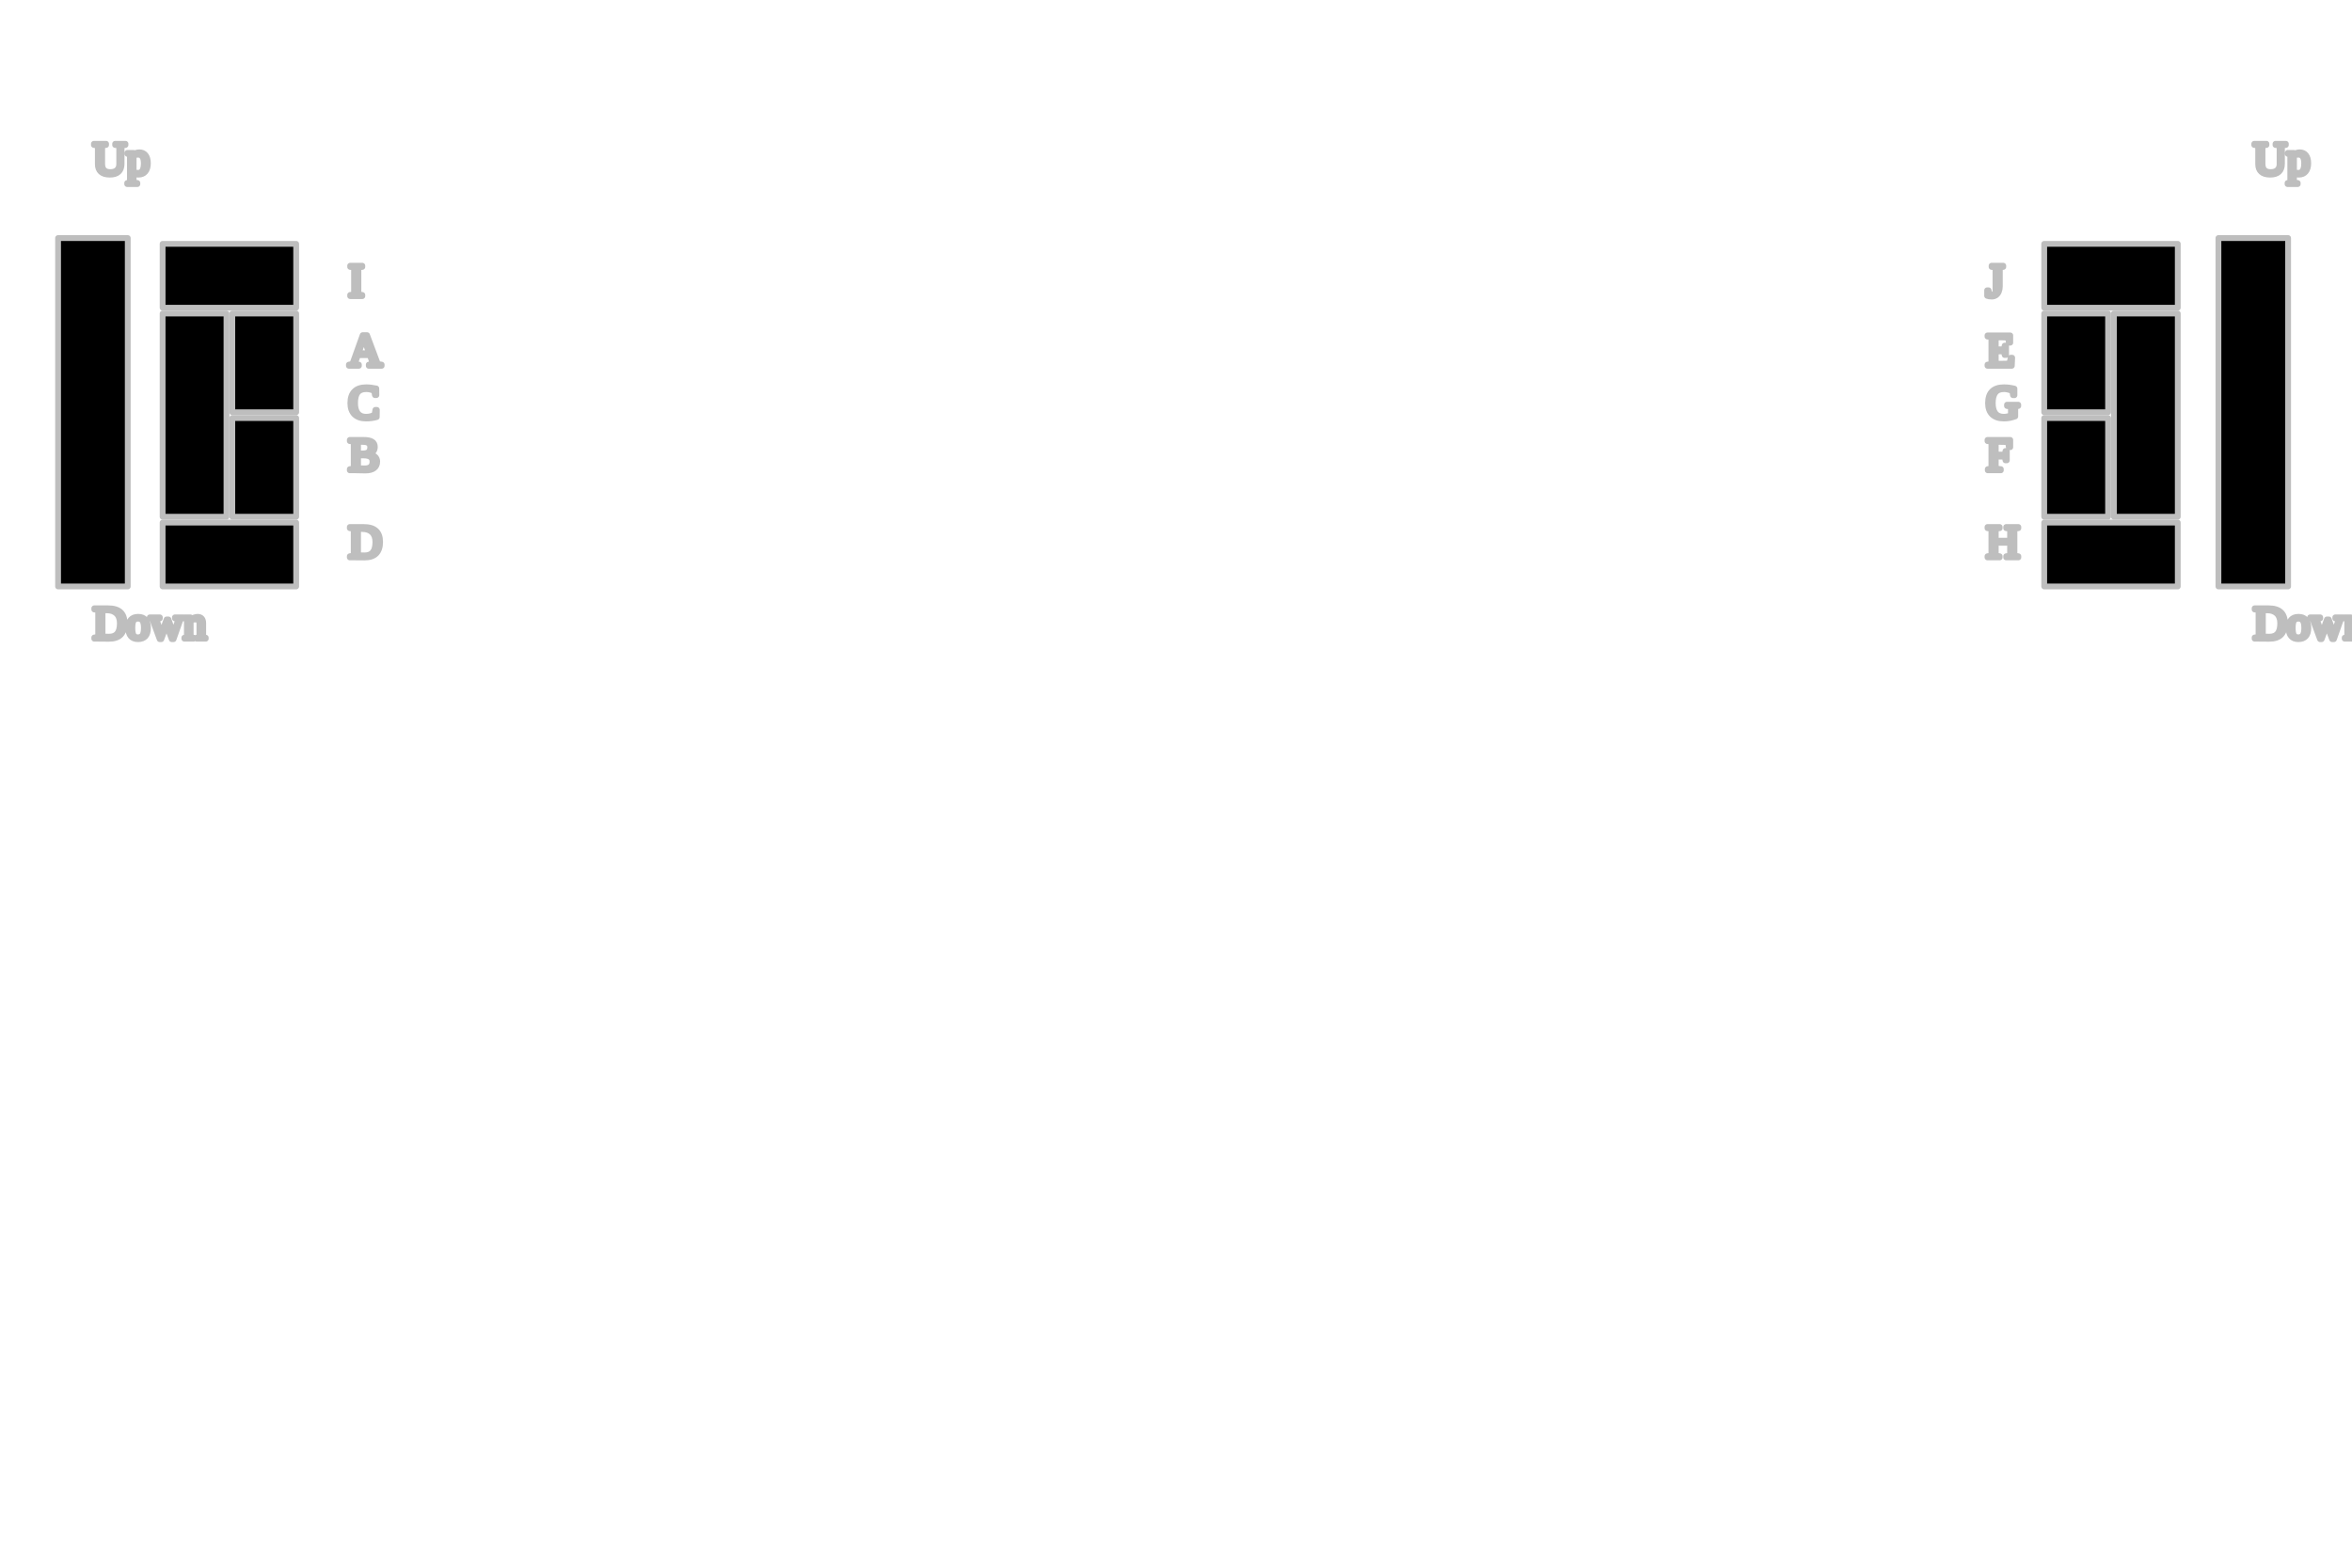
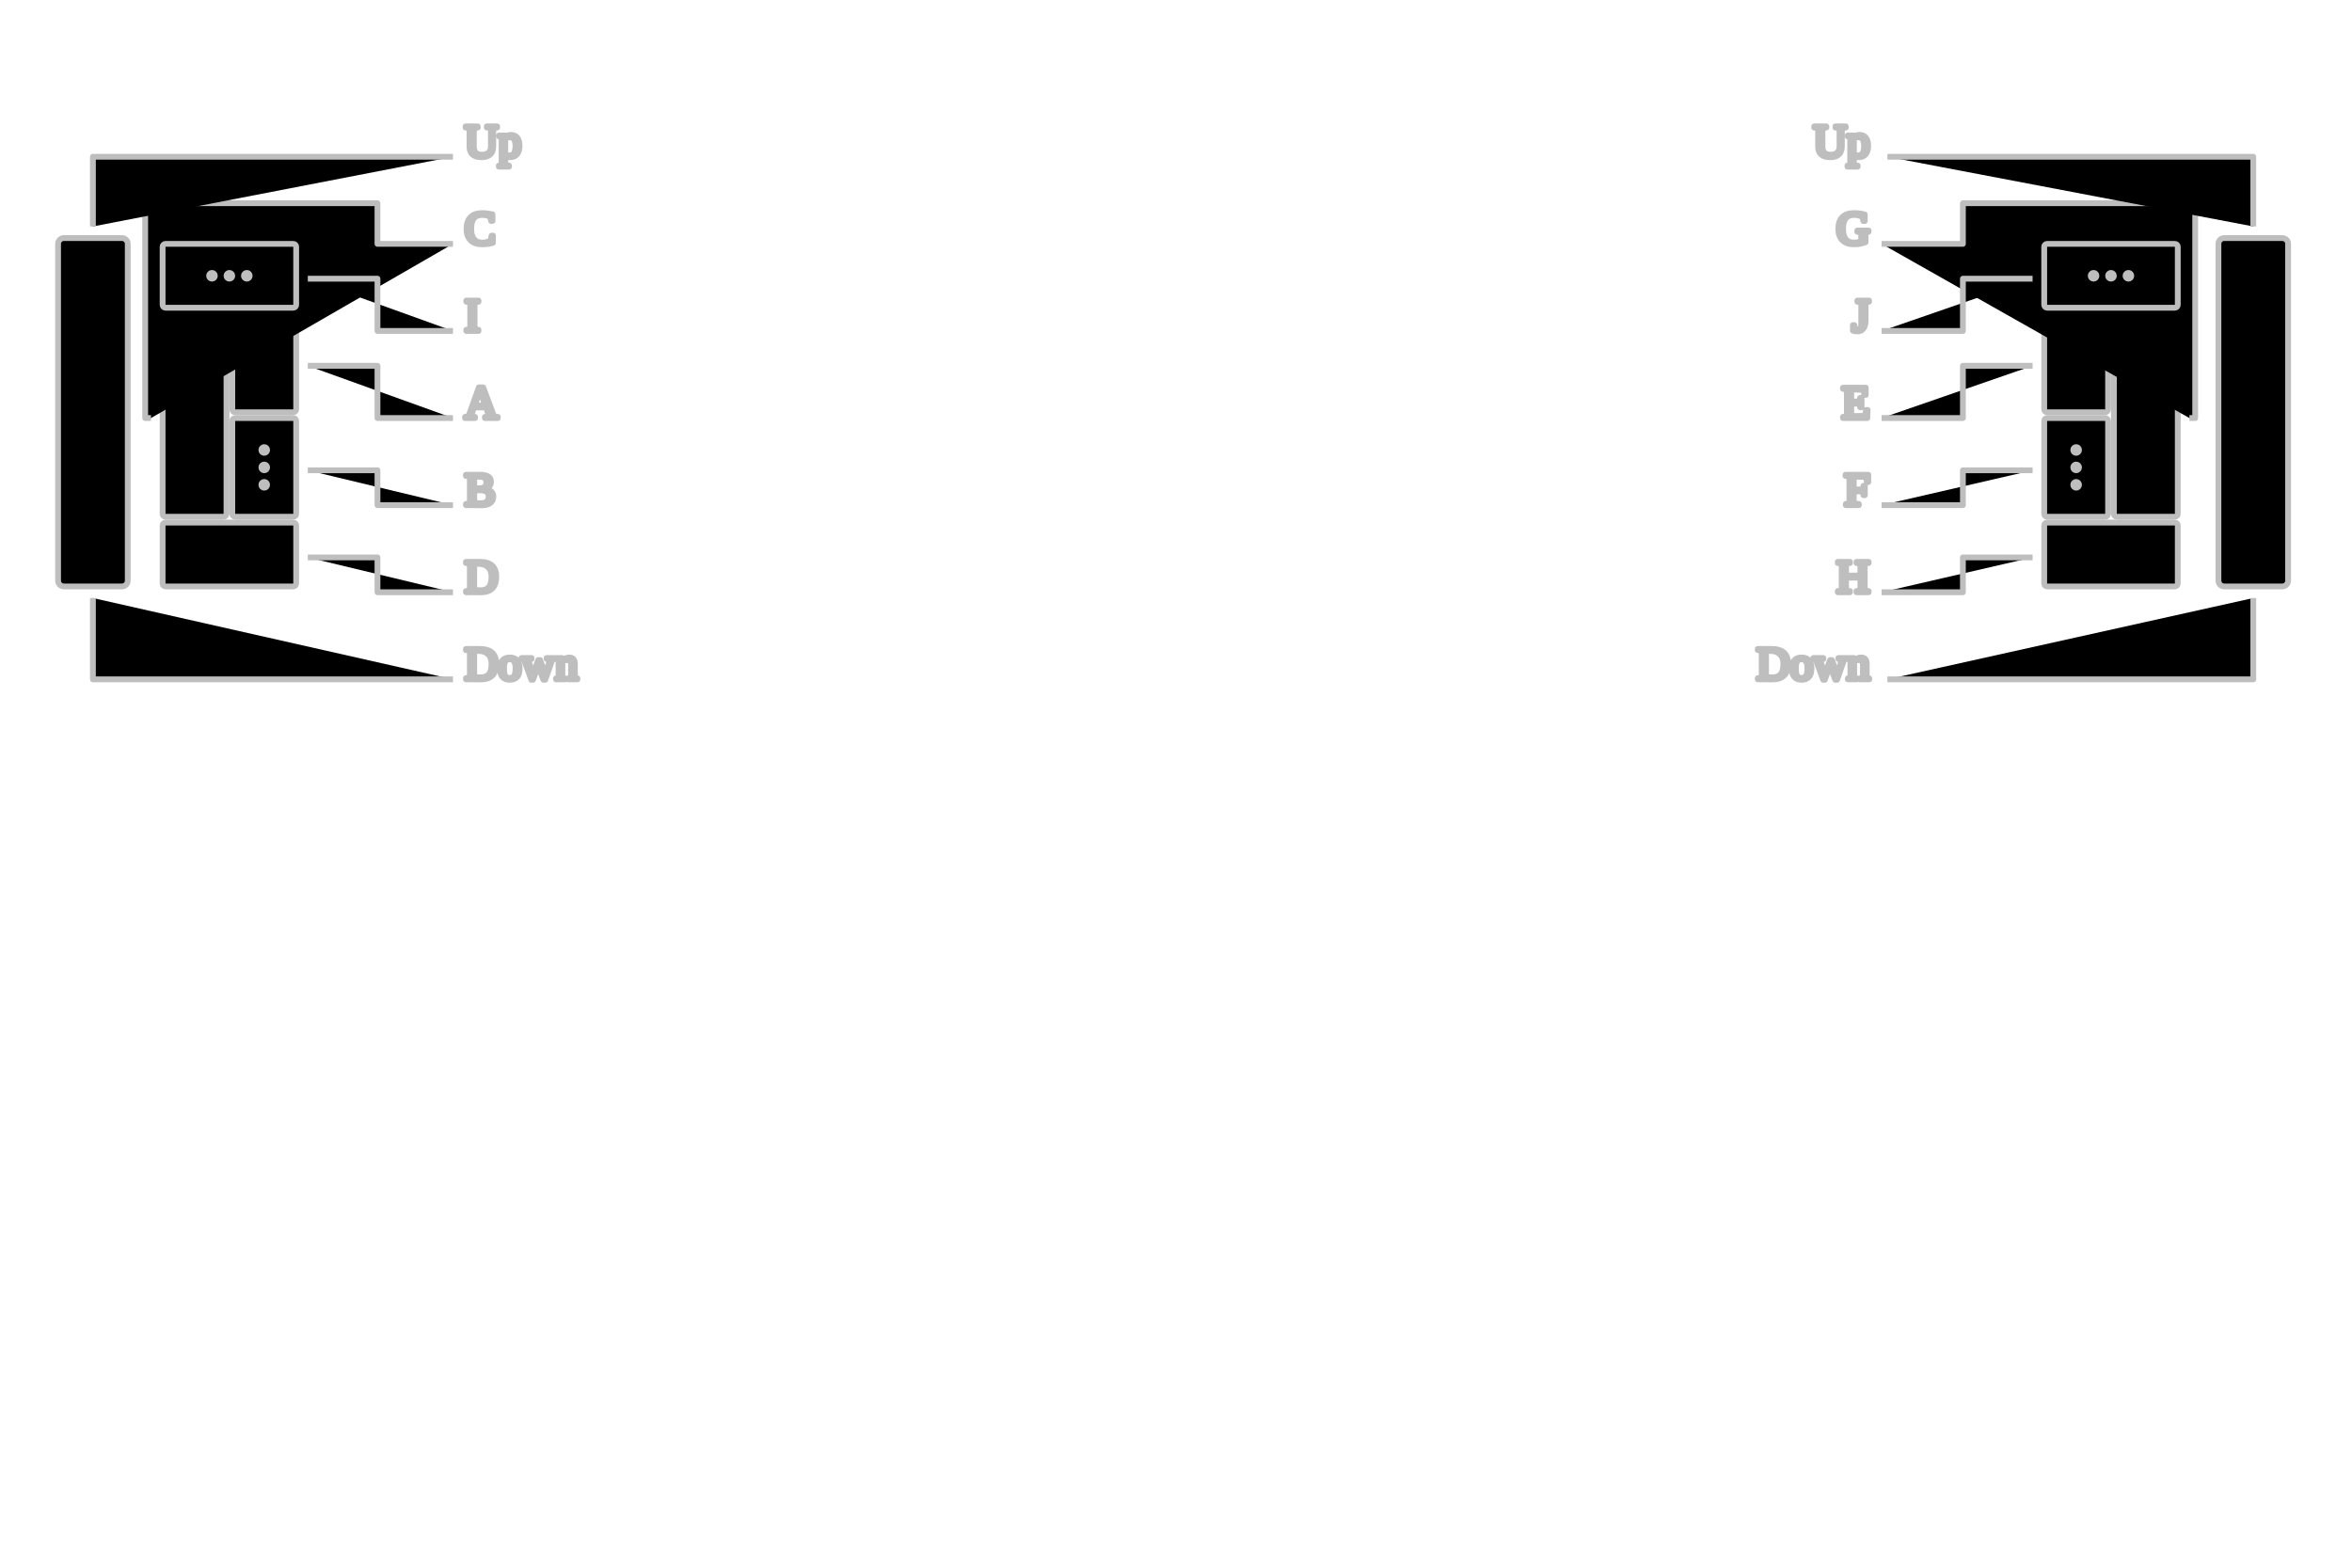
<svg xmlns="http://www.w3.org/2000/svg" version="1.1" style="color:#000000;stroke:#bebebe;fill:#000000;stroke-linejoin:round;stroke-width:1;font-size:8" id="cintiq-12wx" width="405" height="270">
-   <rect id="ButtonA" class="A Button" x="40" y="54" width="11" height="17" />
-   <text id="LabelA" class="A Label" x="60" y="63">A</text>
-   <rect id="ButtonB" class="B Button" x="40" y="72" width="11" height="17" />
-   <text id="LabelB" class="B Label" x="60" y="81">B</text>
-   <rect id="ButtonC" class="C Button" x="28" y="54" width="11" height="35" />
-   <text id="LabelC" class="C Label" x="60" y="72">C</text>
-   <rect id="ButtonD" class="D Button" x="28" y="90" width="23" height="11" />
-   <text id="LabelD" class="D Label" x="60" y="96">D</text>
-   <rect id="ButtonE" class="E Button" x="352" y="54" width="11" height="17" />
-   <text id="LabelE" class="E Label" x="342" y="63">E</text>
-   <rect id="ButtonF" class="F Button" x="352" y="72" width="11" height="17" />
-   <text id="LabelF" class="F Label" x="342" y="81">F</text>
-   <rect id="ButtonG" class="G Button" x="364" y="54" width="11" height="35" />
-   <text id="LabelG" class="G Label" x="342" y="72">G</text>
-   <rect id="ButtonH" class="H Button" x="352" y="90" width="23" height="11" />
-   <text id="LabelH" class="H Label" x="342" y="96">H</text>
-   <rect id="ButtonI" class="I Button" x="28" y="42" width="23" height="11" />
-   <text id="LabelI" class="I Label" x="60" y="51">I</text>
-   <rect id="ButtonJ" class="J Button" x="352" y="42" width="23" height="11" />
-   <text id="LabelJ" class="J Label" x="342" y="51">J</text>
-   <rect id="Strip" class="Strip TouchStrip" x="10" y="41" width="12" height="60" />
-   <text id="LabelStripUp" class="StripUp Strip Label" x="16" y="30">Up</text>
-   <text id="LabelStripDown" class="StripDown Strip Label" x="16" y="110">Down</text>
-   <rect id="Strip2" class="Strip2 TouchStrip" x="382" y="41" width="12" height="60" />
-   <text id="LabelStrip2Up" class="Strip2Up Strip2 Label" x="388" y="30">Up</text>
-   <text id="LabelStrip2Down" class="Strip2Down Strip2 Label" x="388" y="110">Down</text>
+   <g>
+     <rect id="ButtonA" class="A Button" rx=".5" ry=".5" x="40" y="54" width="11" height="17" />
+     <path id="LeaderA" class="A Leader" d="M 53 63 L 65 63 L 65 72 L 78 72" />
+     <text id="LabelA" class="A Label" x="80" y="72" style="text-anchor:start;">A</text>
+   </g>
+   <g>
+     <rect id="ButtonB" class="B Button" rx=".5" ry=".5" x="40" y="72" width="11" height="17" />
+     <circle id="DotB1" cx="45.5" cy="77.5" r=".5" />
+     <circle id="DotB2" cx="45.5" cy="80.5" r=".5" />
+     <circle id="DotB3" cx="45.5" cy="83.5" r=".5" />
+     <path id="LeaderB" class="B Leader" d="M 53 81 L 65 81 L 65 87 L 78 87" />
+     <text id="LabelB" class="B Label" x="80" y="87" style="text-anchor:start;">B</text>
+   </g>
+   <g>
+     <rect id="ButtonC" class="C Button" x="28" y="54" rx=".5" ry=".5" width="11" height="35" />
+     <path id="LeaderC" class="C Leader" d="M 26 72 L 25 72 L 25 35 L 65 35 L 65 42 L 78 42" />
+     <text id="LabelC" class="C Label" x="80" y="42" style="text-anchor:start;">C</text>
+   </g>
+   <g>
+     <rect id="ButtonD" class="D Button" x="28" y="90" rx=".5" ry=".5" width="23" height="11" />
+     <path id="LeaderD" class="D Leader" d="M 53 96 L 65 96 L 65 102 L 78 102" />
+     <text id="LabelD" class="D Label" x="80" y="102" style="text-anchor:start;">D</text>
+   </g>
+   <g>
+     <rect id="ButtonE" class="E Button" x="352" y="54" rx=".5" ry=".5" width="11" height="17" />
+     <path id="LeaderE" class="E Leader" d="M 350 63 L 338 63 L 338 72 L 324 72" />
+     <text id="LabelE" class="E Label" x="322" y="72" style="text-anchor:end;">E</text>
+   </g>
+   <g>
+     <rect id="ButtonF" class="F Button" x="352" y="72" rx=".5" ry=".5" width="11" height="17" />
+     <circle id="DotF1" cx="357.5" cy="77.5" r=".5" />
+     <circle id="DotF2" cx="357.5" cy="80.5" r=".5" />
+     <circle id="DotF3" cx="357.5" cy="83.5" r=".5" />
+     <path id="LeaderF" class="F Leader" d="M 350 81 L 338 81 L 338 87 L 324 87" />
+     <text id="LabelF" class="F Label" x="322" y="87" style="text-anchor:end;">F</text>
+   </g>
+   <g>
+     <rect id="ButtonG" class="G Button" x="364" y="54" rx=".5" ry=".5" width="11" height="35" />
+     <path id="LeaderG" class="G Leader" d="M 377 72 L 378 72 L 378 35 L 338 35 L 338 42 L 324 42" />
+     <text id="LabelG" class="G Label" x="322" y="42" style="text-anchor:end;">G</text>
+   </g>
+   <g>
+     <rect id="ButtonH" class="H Button" x="352" y="90" rx=".5" ry=".5" width="23" height="11" />
+     <path id="LeaderH" class="H Leader" d="M 350 96 L 338 96 L 338 102 L 324 102" />
+     <text id="LabelH" class="H Label" x="322" y="102" style="text-anchor:end;">H</text>
+   </g>
+   <g>
+     <rect id="ButtonI" class="I Button" x="28" y="42" rx=".5" ry=".5" width="23" height="11" />
+     <circle id="DotI1" cx="36.5" cy="47.5" r=".5" />
+     <circle id="DotI2" cx="39.5" cy="47.5" r=".5" />
+     <circle id="DotI3" cx="42.5" cy="47.5" r=".5" />
+     <path id="LeaderI" class="I Leader" d="M 53 48 L 65 48 L 65 57 L 78 57" />
+     <text id="LabelI" class="I Label" x="80" y="57" style="text-anchor:start;">I</text>
+   </g>
+   <g>
+     <rect id="ButtonJ" class="J Button" x="352" y="42" rx=".5" ry=".5" width="23" height="11" />
+     <circle id="DotJ1" cx="360.5" cy="47.5" r=".5" />
+     <circle id="DotJ2" cx="363.5" cy="47.5" r=".5" />
+     <circle id="DotJ3" cx="366.5" cy="47.5" r=".5" />
+     <path id="LeaderJ" class="J Leader" d="M 350 48 L 338 48 L 338 57 L 324 57" />
+     <text id="LabelJ" class="J Label" x="322" y="57" style="text-anchor:end;">J</text>
+   </g>
+   <g>
+     <rect id="Strip" class="Strip TouchStrip" x="10" y="41" rx="1" ry="1" width="12" height="60" />
+     <path id="LeaderStripUp" class="StripUp Strip Leader" d="M 16 39 L 16 27 L 78 27" />
+     <text id="LabelStripUp" class="StripUp Strip Label" x="80" y="27" style="text-anchor:start;">Up</text>
+     <path id="LeaderStripDown" class="StripDown Strip Leader" d="M 16 103 L 16 117 L 78 117" />
+     <text id="LabelStripDown" class="StripDown Strip Label" x="80" y="117" style="text-anchor:start;">Down</text>
+   </g>
+   <g>
+     <rect id="Strip2" class="Strip2 TouchStrip" x="382" y="41" rx="1" ry="1" width="12" height="60" />
+     <path id="LeaderStrip2Up" class="Strip2Up Strip2 Leader" d="M 388 39 L 388 27 L 325 27" />
+     <text id="LabelStrip2Up" class="Strip2Up Strip2 Label" x="322" y="27" style="text-anchor:end;">Up</text>
+     <path id="LeaderStrip2Down" class="Strip2Down Strip2 Leader" d="M 388 103 L 388 117 L 325 117" />
+     <text id="LabelStrip2Down" class="Strip2Down Strip2 Label" x="322" y="117" style="text-anchor:end;">Down</text>
+   </g>
</svg>
